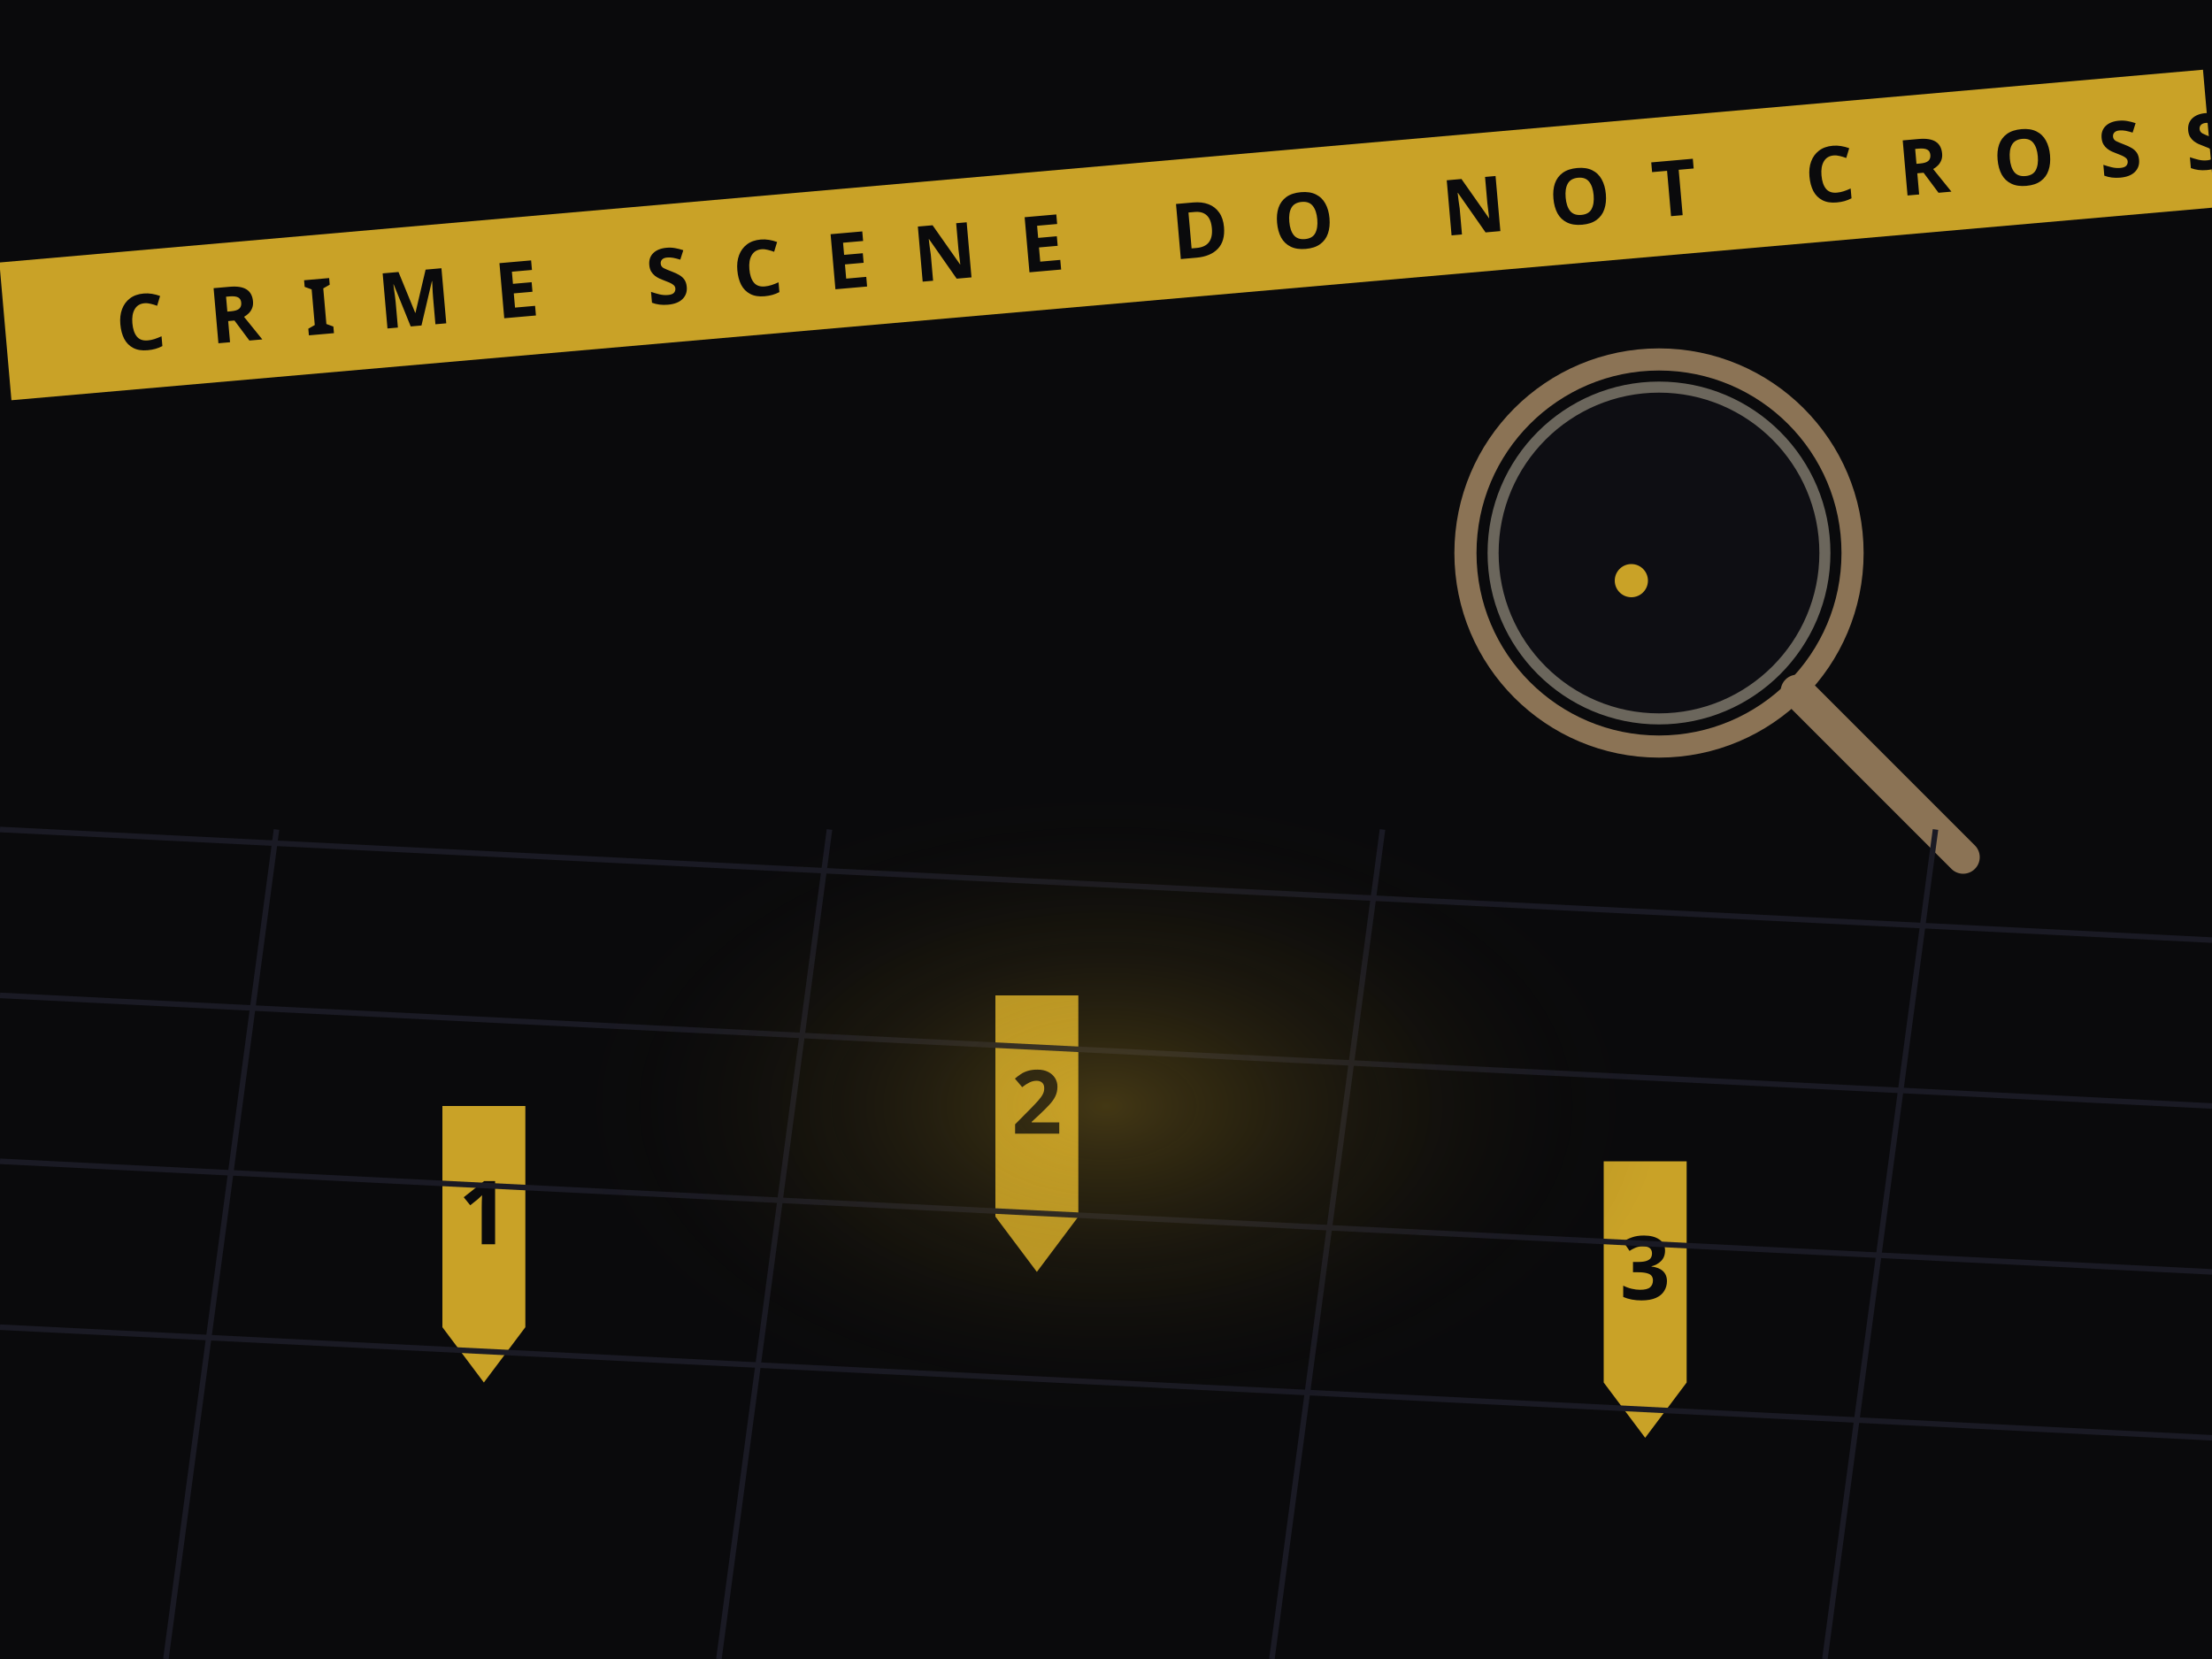
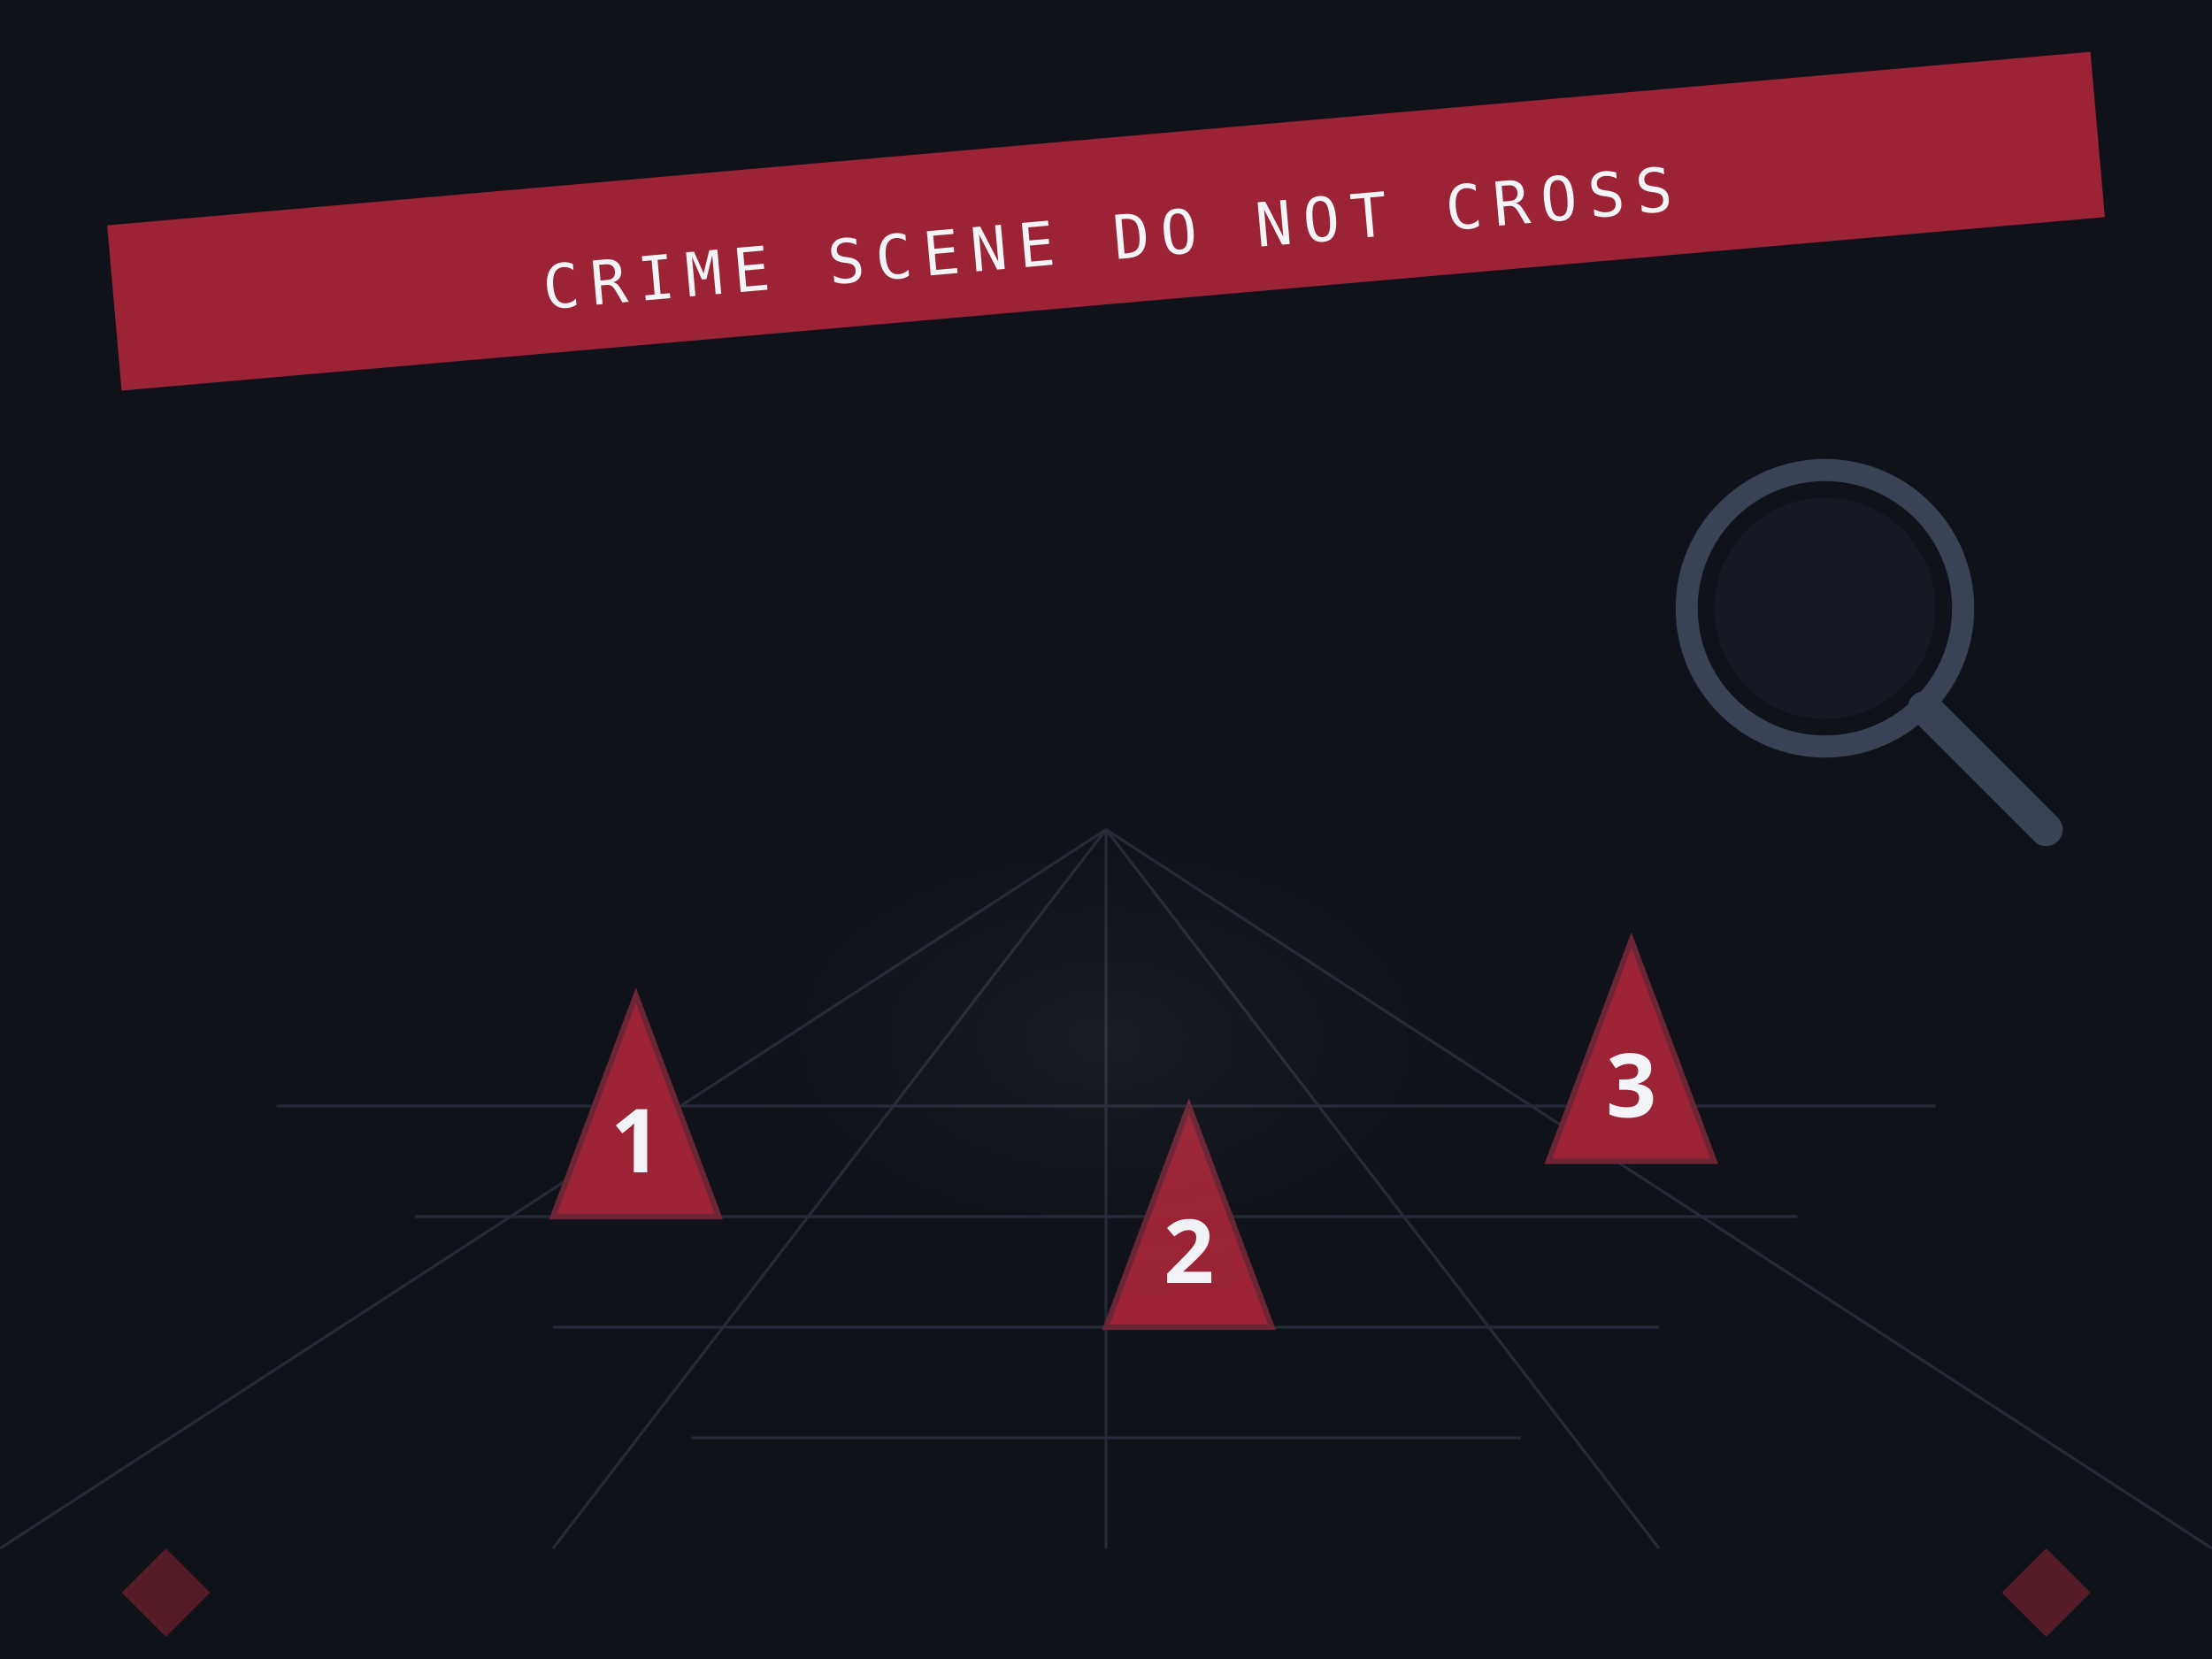
<svg xmlns="http://www.w3.org/2000/svg" viewBox="0 0 400 300" fill="none">
-   <rect width="400" height="300" fill="#0a0a0c" />
+   <rect width="400" height="300" fill="#0f1219" />
  <g transform="rotate(-5 200 40)">
-     <rect x="0" y="30" width="400" height="25" fill="#c9a227" />
-     <text x="20" y="48" font-family="sans-serif" font-size="14" font-weight="bold" fill="#0a0a0c" letter-spacing="8">CRIME SCENE DO NOT CROSS CRIME SCENE DO NOT</text>
+     <rect x="20" y="25" width="360" height="30" fill="#9b2335" />
+     <text x="200" y="47" font-family="monospace" font-size="11" fill="#f2f4f7" text-anchor="middle" letter-spacing="2">CRIME SCENE DO NOT CROSS</text>
+   </g>
+   <g stroke="#3a4256" stroke-width="0.5" opacity="0.5">
+     <line x1="0" y1="280" x2="200" y2="150" />
+     <line x1="100" y1="280" x2="200" y2="150" />
+     <line x1="200" y1="280" x2="200" y2="150" />
+     <line x1="300" y1="280" x2="200" y2="150" />
+     <line x1="400" y1="280" x2="200" y2="150" />
+     <line x1="50" y1="200" x2="350" y2="200" />
+     <line x1="75" y1="220" x2="325" y2="220" />
+     <line x1="100" y1="240" x2="300" y2="240" />
+     <line x1="125" y1="260" x2="275" y2="260" />
  </g>
  <g>
-     <path d="M80 200 L95 200 L95 240 L87.5 250 L80 240 Z" fill="#c9a227" />
-     <text x="87.5" y="225" font-family="sans-serif" font-size="16" font-weight="bold" fill="#0a0a0c" text-anchor="middle">1</text>
-     <path d="M180 180 L195 180 L195 220 L187.5 230 L180 220 Z" fill="#c9a227" />
-     <text x="187.5" y="205" font-family="sans-serif" font-size="16" font-weight="bold" fill="#0a0a0c" text-anchor="middle">2</text>
-     <path d="M290 210 L305 210 L305 250 L297.5 260 L290 250 Z" fill="#c9a227" />
-     <text x="297.5" y="235" font-family="sans-serif" font-size="16" font-weight="bold" fill="#0a0a0c" text-anchor="middle">3</text>
+     <g transform="translate(100, 180)">
+       <path d="M0 40 L15 0 L30 40 Z" fill="#9b2335" stroke="#6b2535" stroke-width="1" />
+       <text x="15" y="32" font-family="sans-serif" font-size="16" fill="#f2f4f7" text-anchor="middle" font-weight="bold">1</text>
+     </g>
+     <g transform="translate(200, 200)">
+       <path d="M0 40 L15 0 L30 40 Z" fill="#9b2335" stroke="#6b2535" stroke-width="1" />
+       <text x="15" y="32" font-family="sans-serif" font-size="16" fill="#f2f4f7" text-anchor="middle" font-weight="bold">2</text>
+     </g>
+     <g transform="translate(280, 170)">
+       <path d="M0 40 L15 0 L30 40 Z" fill="#9b2335" stroke="#6b2535" stroke-width="1" />
+       <text x="15" y="32" font-family="sans-serif" font-size="16" fill="#f2f4f7" text-anchor="middle" font-weight="bold">3</text>
+     </g>
  </g>
-   <g transform="translate(300, 100)">
-     <circle cx="0" cy="0" r="35" fill="none" stroke="#8b7355" stroke-width="4" />
-     <circle cx="0" cy="0" r="30" fill="#12121a" fill-opacity="0.5" stroke="#6b665c" stroke-width="2" />
-     <line x1="25" y1="25" x2="55" y2="55" stroke="#8b7355" stroke-width="6" stroke-linecap="round" />
-     <circle cx="-5" cy="5" r="3" fill="#c9a227" />
+   <g transform="translate(300, 80)">
+     <circle cx="30" cy="30" r="25" fill="none" stroke="#3a4256" stroke-width="4" />
+     <circle cx="30" cy="30" r="20" fill="#1a1f2e" opacity="0.5" />
+     <line x1="48" y1="48" x2="70" y2="70" stroke="#3a4256" stroke-width="6" stroke-linecap="round" />
  </g>
-   <g stroke="#1a1a24" stroke-width="1">
-     <line x1="0" y1="150" x2="400" y2="170" />
-     <line x1="0" y1="180" x2="400" y2="200" />
-     <line x1="0" y1="210" x2="400" y2="230" />
-     <line x1="0" y1="240" x2="400" y2="260" />
-     <line x1="50" y1="150" x2="30" y2="300" />
-     <line x1="150" y1="150" x2="130" y2="300" />
-     <line x1="250" y1="150" x2="230" y2="300" />
-     <line x1="350" y1="150" x2="330" y2="300" />
-   </g>
-   <ellipse cx="200" cy="200" rx="100" ry="60" fill="url(#spotlight)" opacity="0.3" />
  <defs>
-     <radialGradient id="spotlight">
-       <stop offset="0%" stop-color="#c9a227" />
-       <stop offset="100%" stop-color="transparent" />
+     <radialGradient id="spotlight" cx="50%" cy="40%" r="40%">
+       <stop offset="0%" stop-color="#f2f4f7" stop-opacity="0.05" />
+       <stop offset="100%" stop-color="#0f1219" stop-opacity="0" />
    </radialGradient>
  </defs>
+   <ellipse cx="200" cy="200" rx="100" ry="60" fill="url(#spotlight)" />
+   <g fill="#9b2335" opacity="0.5">
+     <polygon points="30,280 38,288 30,296 22,288" />
+     <polygon points="370,280 378,288 370,296 362,288" />
+   </g>
</svg>
